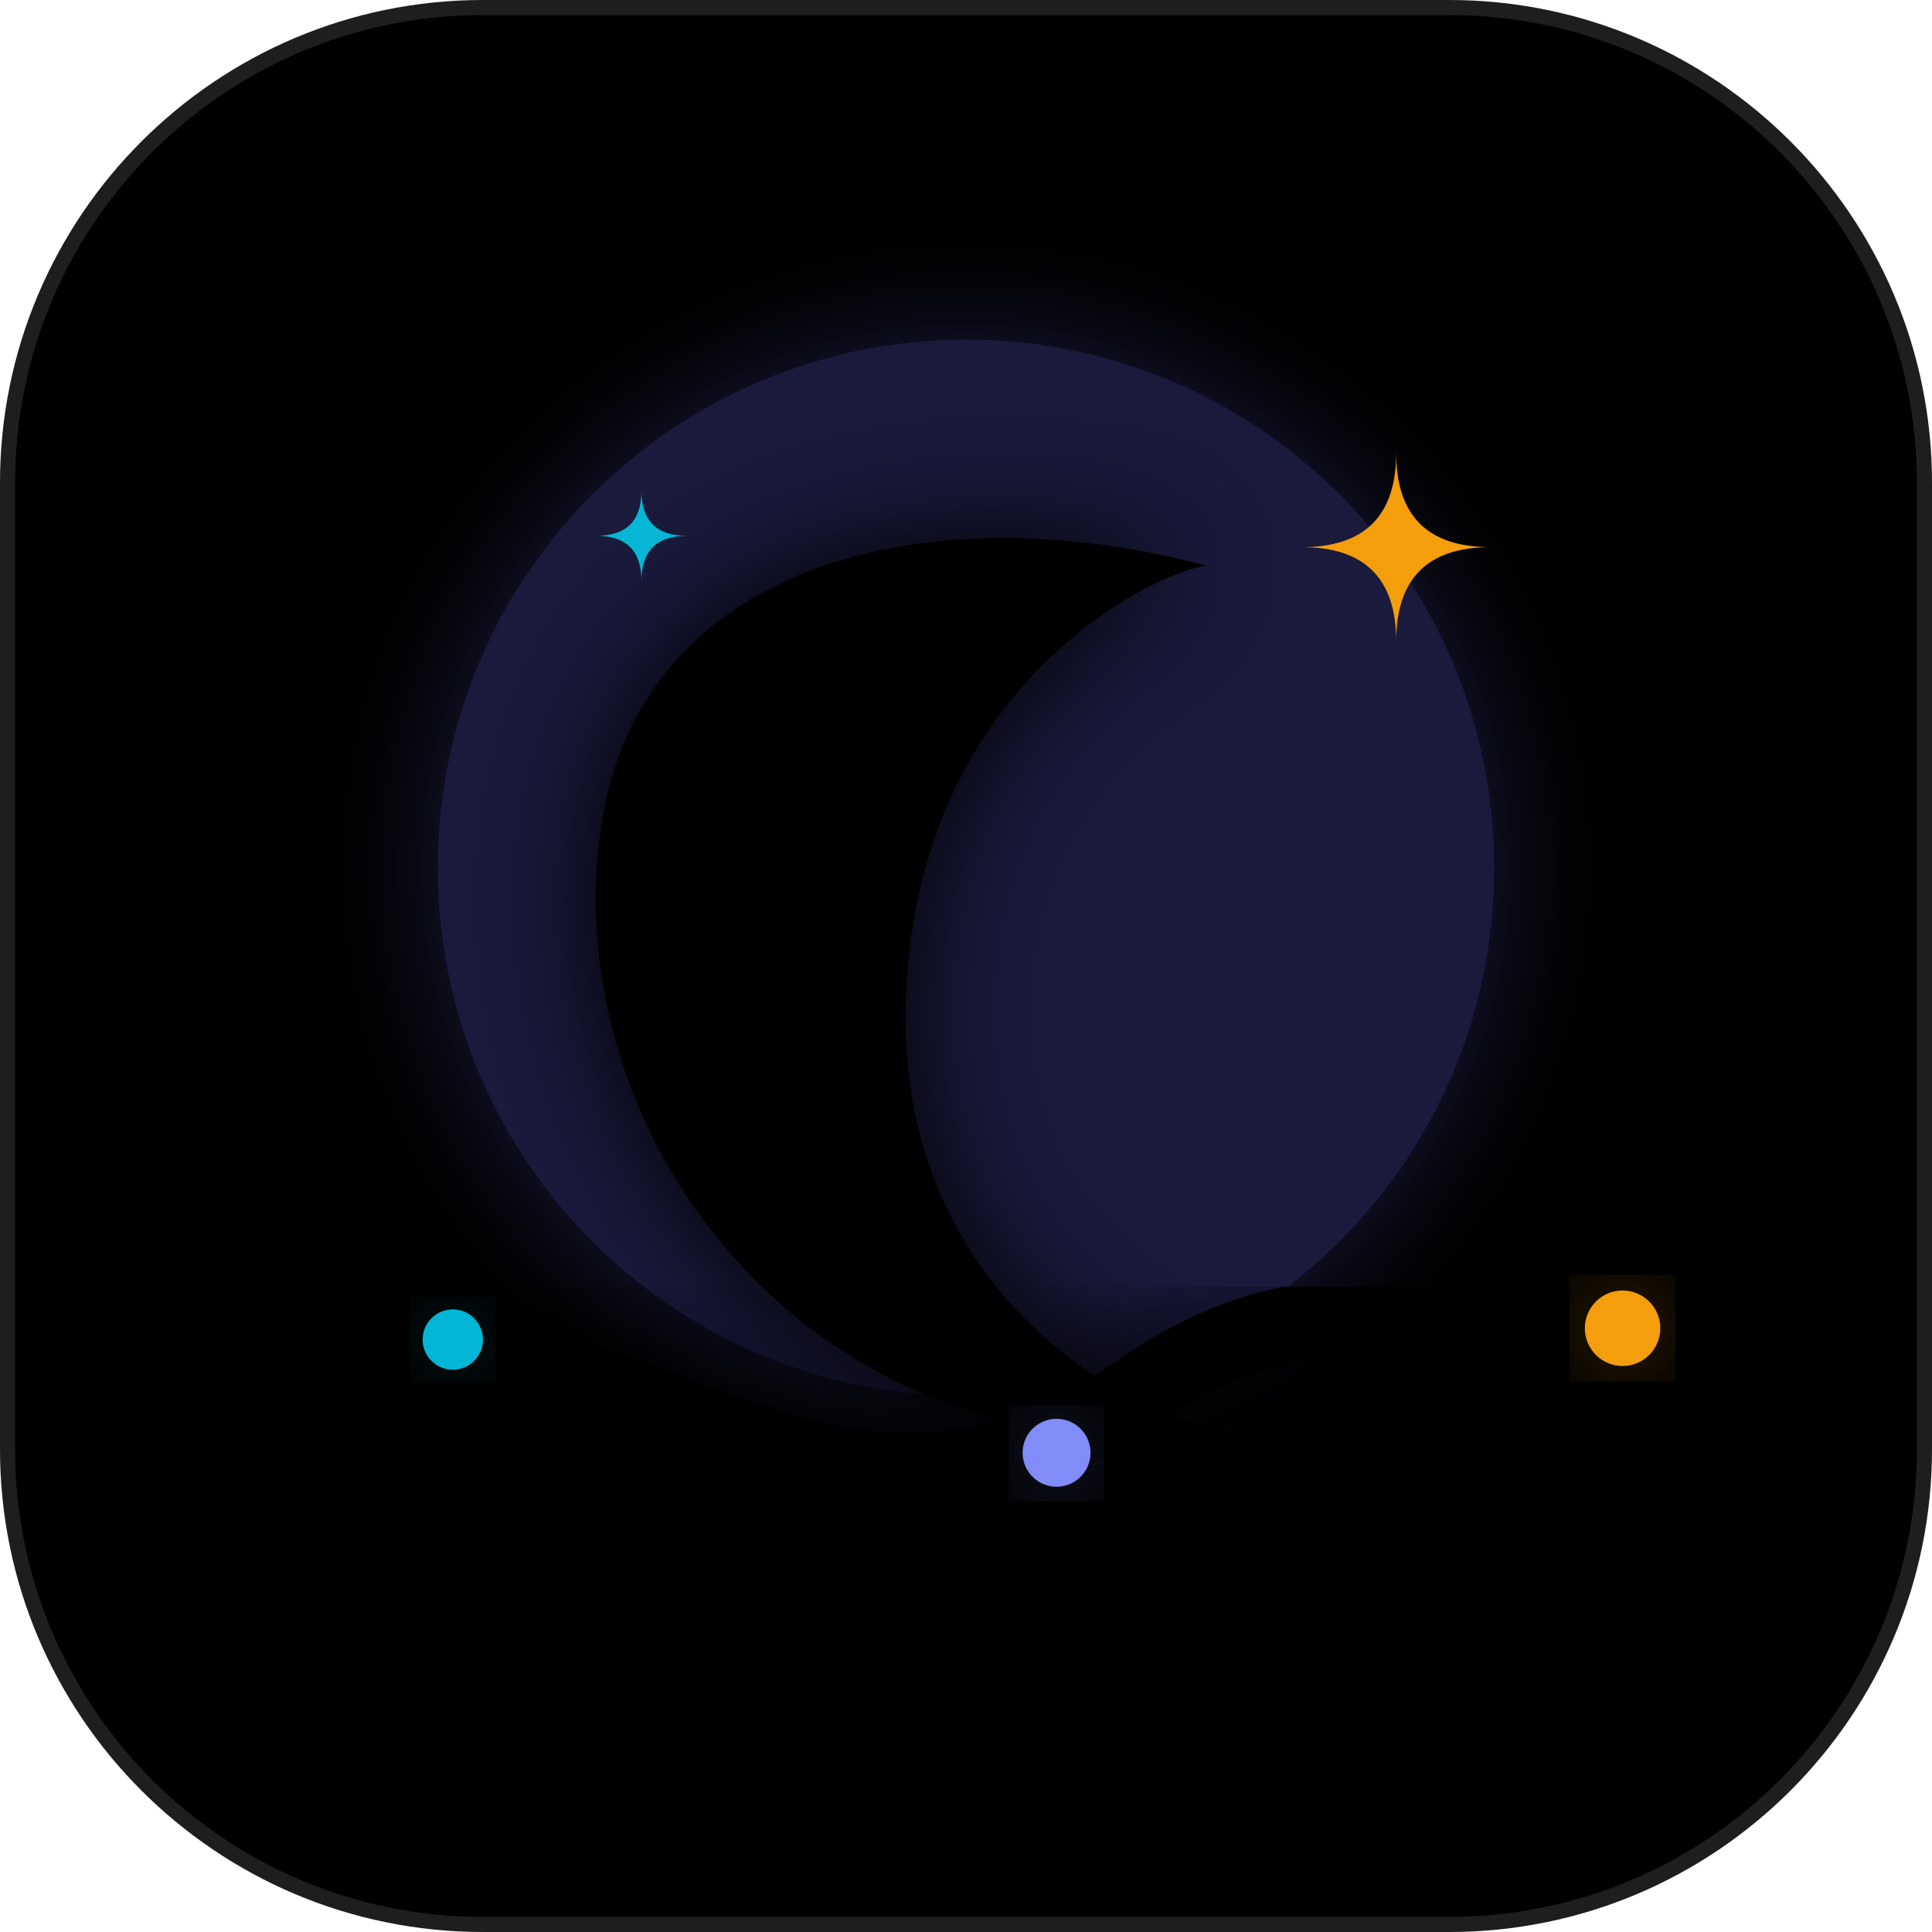
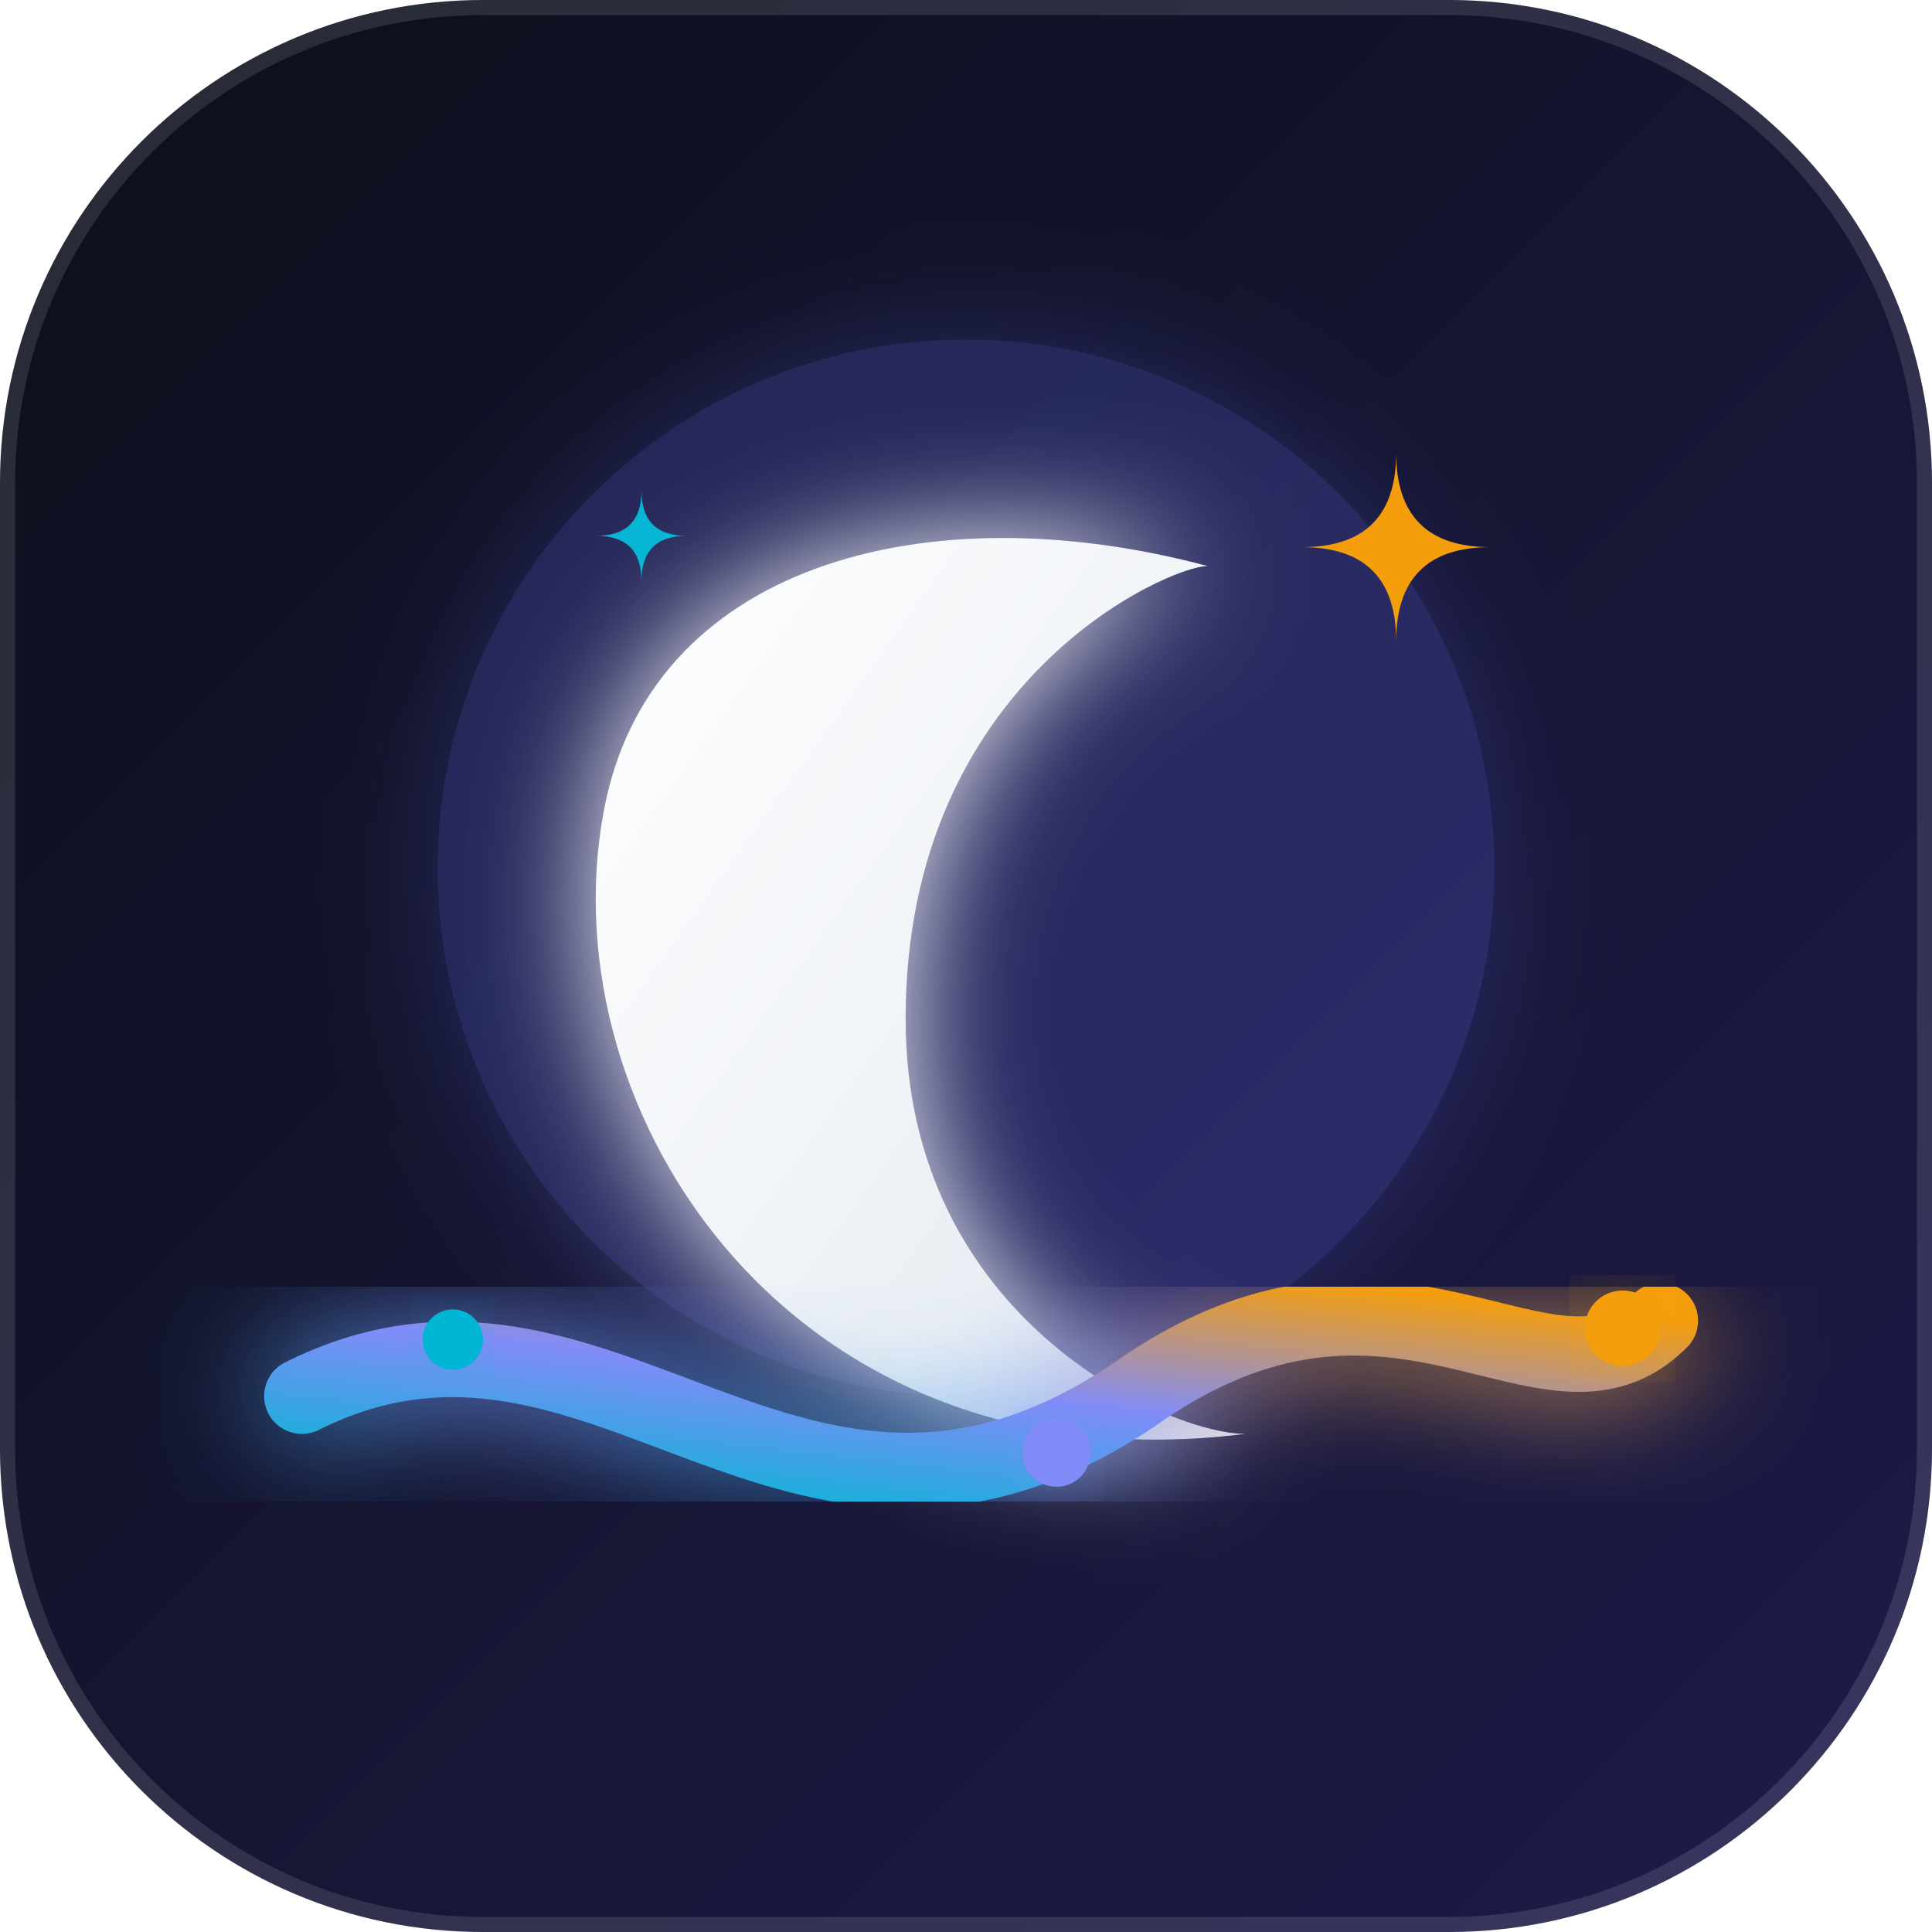
<svg xmlns="http://www.w3.org/2000/svg" viewBox="0 0 512 512" fill="none">
  <defs>
    <linearGradient id="bgGrad" x1="0%" y1="0%" x2="100%" y2="100%">
-       <stop offset="0%" stopColor="#0B0F19" />
-       <stop offset="100%" stopColor="#1E1B4B" />
+       <stop offset="0%" stop-color="#0B0F19" />
+       <stop offset="100%" stop-color="#1E1B4B" />
    </linearGradient>
    <linearGradient id="thermalWave" x1="0%" y1="100%" x2="100%" y2="0%">
-       <stop offset="0%" stopColor="#06B6D4" />
-       <stop offset="50%" stopColor="#818CF8" />
-       <stop offset="100%" stopColor="#F59E0B" />
+       <stop offset="0%" stop-color="#06B6D4" />
+       <stop offset="50%" stop-color="#818CF8" />
+       <stop offset="100%" stop-color="#F59E0B" />
    </linearGradient>
    <filter id="glow" x="-20%" y="-20%" width="140%" height="140%">
      <feGaussianBlur stdDeviation="16" result="blur" />
      <feComposite in="SourceGraphic" in2="blur" operator="over" />
    </filter>
    <linearGradient id="moonGrad" x1="0%" y1="0%" x2="100%" y2="100%">
-       <stop offset="0%" stopColor="#FFFFFF" />
-       <stop offset="100%" stopColor="#E2E8F0" />
+       <stop offset="0%" stop-color="#FFFFFF" />
+       <stop offset="100%" stop-color="#E2E8F0" />
    </linearGradient>
  </defs>
  <rect width="512" height="512" rx="128" fill="url(#bgGrad)" />
  <rect width="508" height="508" x="2" y="2" rx="126" stroke="rgba(255, 255, 255, 0.12)" stroke-width="4" />
  <circle cx="256" cy="230" r="140" fill="#6366F1" opacity="0.25" filter="url(#glow)" />
  <path d="M 320 150 C 310 150, 240 180, 240 270 C 240 350, 310 380, 330 380 C 210 395, 145 295, 160 215 C 172 150, 245 130, 320 150 Z" fill="url(#moonGrad)" filter="url(#glow)" />
  <path d="M 80 370 C 160 330, 210 430, 300 370 C 370 320, 410 380, 440 350" stroke="url(#thermalWave)" stroke-width="20" stroke-linecap="round" fill="none" filter="url(#glow)" />
  <circle cx="120" cy="355" r="8" fill="#06B6D4" filter="url(#glow)" />
  <circle cx="280" cy="385" r="9" fill="#818CF8" filter="url(#glow)" />
  <circle cx="430" cy="352" r="10" fill="#F59E0B" filter="url(#glow)" />
  <path d="M 370 120 Q 370 145 395 145 Q 370 145 370 170 Q 370 145 345 145 Q 370 145 370 120 Z" fill="#F59E0B" />
  <path d="M 170 130 Q 170 142 182 142 Q 170 142 170 154 Q 170 142 158 142 Q 170 142 170 130 Z" fill="#06B6D4" />
</svg>
